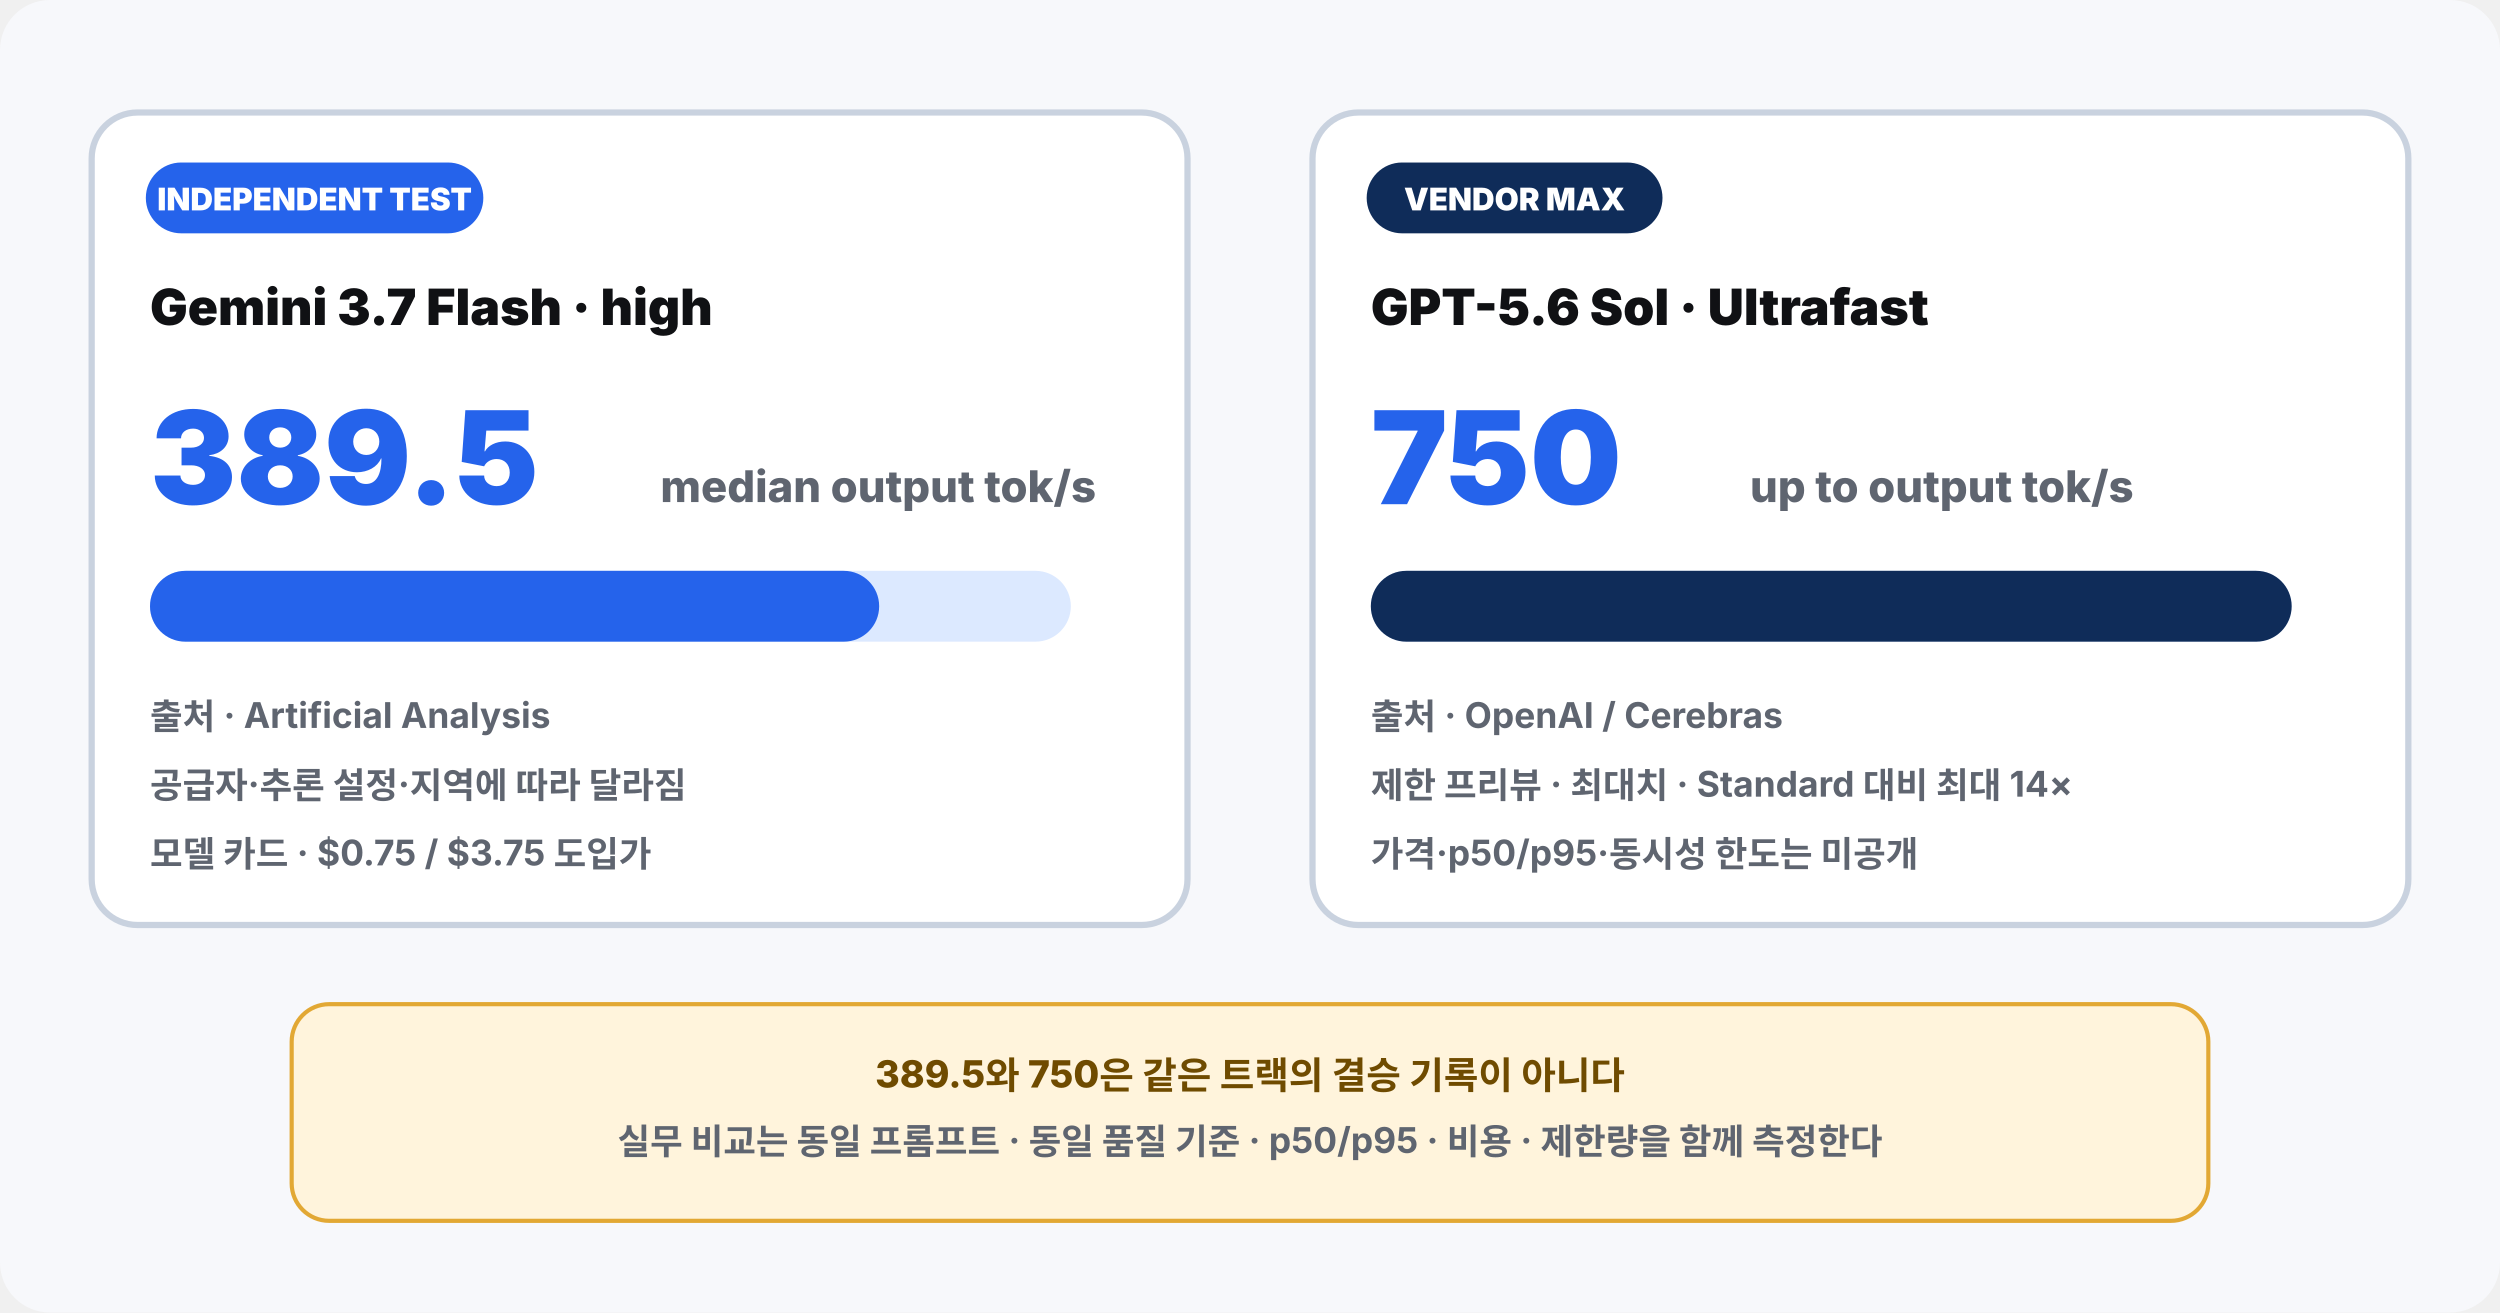
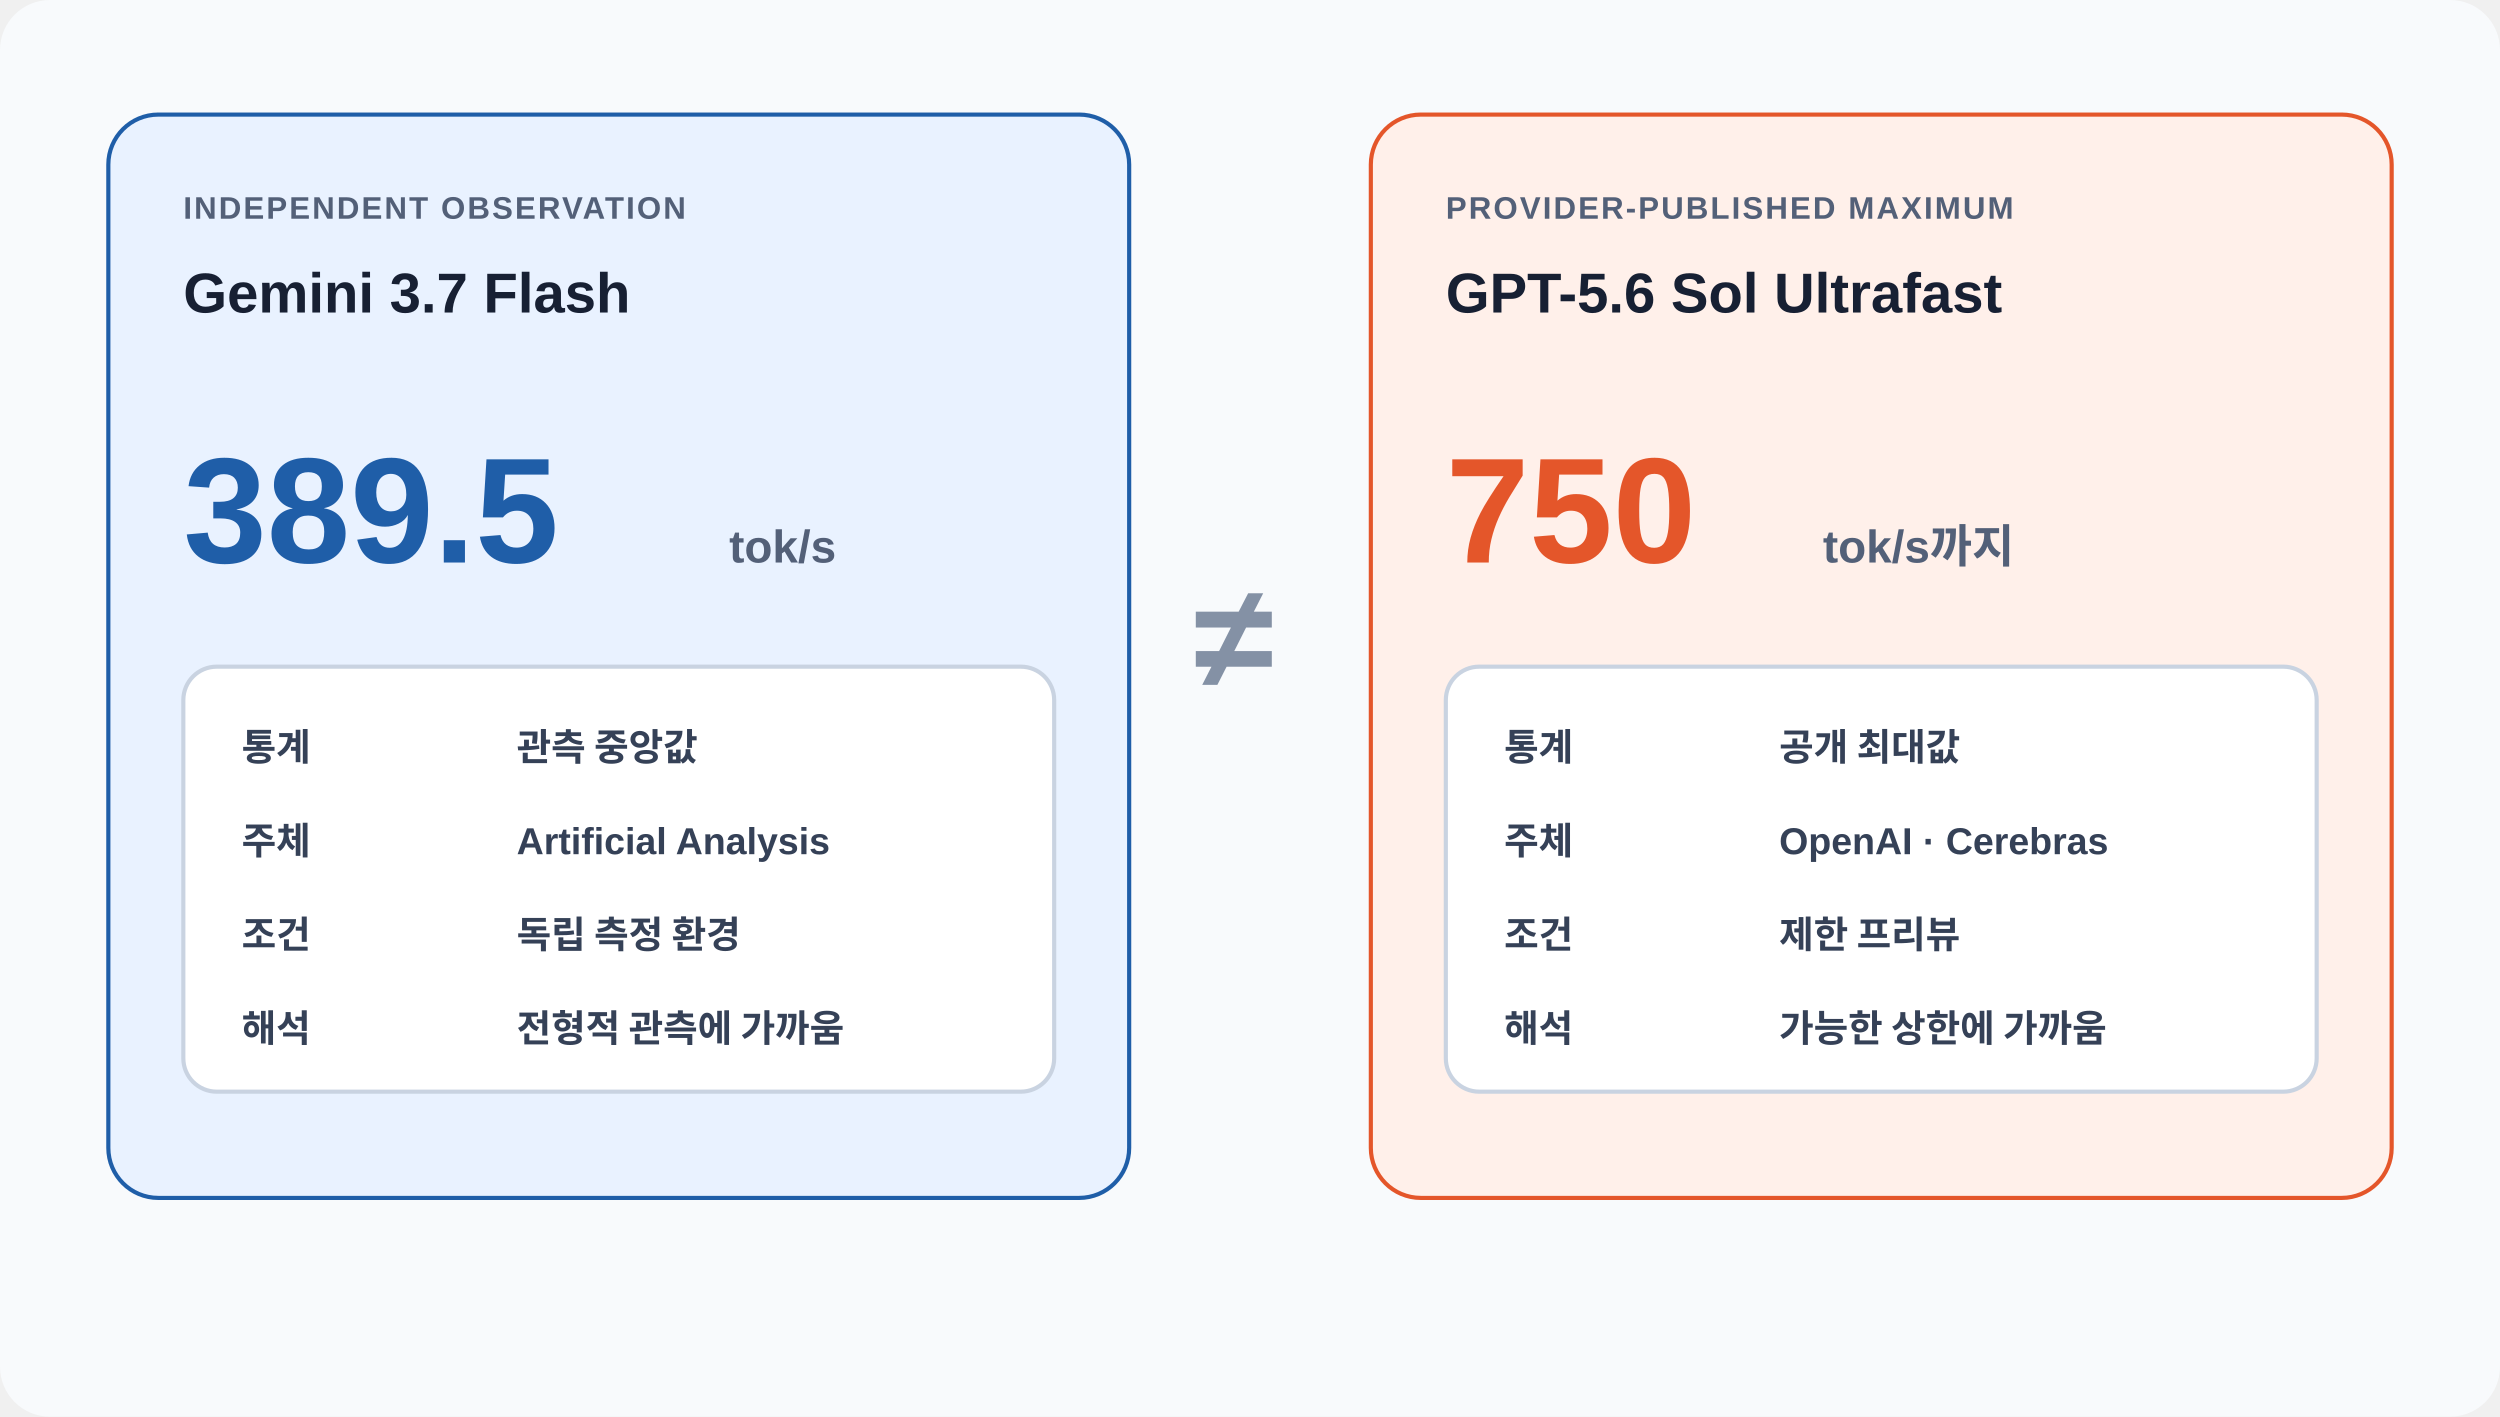
- <svg xmlns="http://www.w3.org/2000/svg" viewBox="0 0 1200 630" role="img" aria-labelledby="title desc">
-   <style>.bg{fill:#f7f8fb}.card{fill:#fff;stroke:#c9d2df;stroke-width:3}.g{fill:#2563eb}.o{fill:#0f2c59}.h{font:900 24px Inter,'Noto Sans KR',sans-serif;fill:#101114}.big{font:950 62px Inter,'Noto Sans KR',sans-serif;fill:#2563eb}.unit{font:800 21px Inter,'Noto Sans KR',sans-serif;fill:#5f6570}.s{font:650 17px Inter,'Noto Sans KR',sans-serif;fill:#5f6570}.tag{font:850 15px Inter,'Noto Sans KR',sans-serif;fill:#fff}.warn{fill:#fff4dc;stroke:#e2a834;stroke-width:2}.w{font:800 18px Inter,'Noto Sans KR',sans-serif;fill:#6f4b00}</style>
-   <rect class="bg" width="1200" height="630" rx="24" />
-   <g transform="translate(44 54)">
-     <rect class="card" width="526" height="390" rx="22" />
-     <rect class="g" x="26" y="24" width="162" height="34" rx="17" />
-     <text class="tag" x="107" y="47" text-anchor="middle">INDEPENDENT TEST</text>
-     <text class="h" x="28" y="102">Gemini 3.7 Flash · high</text>
-     <text class="big" x="28" y="188">389.5</text>
-     <text class="unit" x="273" y="187">median output tok/s</text>
-     <rect fill="#dce9ff" x="28" y="220" width="442" height="34" rx="17" />
-     <rect class="g" x="28" y="220" width="350" height="34" rx="17" />
-     <text class="s" x="28" y="296">출처 · Artificial Analysis</text>
-     <text class="s" x="28" y="329">공급자·추론 설정·지역에 따라 달라짐</text>
-     <text class="s" x="28" y="362">모델 카드 · $0.75 / $3.75 도입가</text>
-   </g>
-   <g transform="translate(630 54)">
-     <rect class="card" width="526" height="390" rx="22" />
-     <rect class="o" x="26" y="24" width="142" height="34" rx="17" />
-     <text class="tag" x="97" y="47" text-anchor="middle">VENDOR MAX</text>
-     <text class="h" x="28" y="102">GPT-5.6 Sol · Ultrafast</text>
-     <text class="big" x="28" y="188">750</text>
-     <text class="unit" x="210" y="187">up to output tok/s</text>
-     <rect fill="#dce9ff" x="28" y="220" width="442" height="34" rx="17" />
-     <rect class="o" x="28" y="220" width="442" height="34" rx="17" />
-     <text class="s" x="28" y="296">출처 · OpenAI / Cerebras</text>
-     <text class="s" x="28" y="329">제한 프리뷰 · 최대치 · Standard 대비 최대 14×</text>
-     <text class="s" x="28" y="362">가격·p50/p95·동시성 한도는 미공개</text>
-   </g>
-   <g transform="translate(140 482)">
-     <rect class="warn" width="920" height="104" rx="18" />
-     <text class="w" x="460" y="40" text-anchor="middle">389.5와 750은 같은 트랙의 결승 기록이 아니다</text>
-     <text class="s" x="460" y="72" text-anchor="middle">실무 비교는 동일 프롬프트 · 동일 품질 기준 · p50/p95 · 비용 · 제한량을 함께 측정한다</text>
-   </g>
+ <svg xmlns="http://www.w3.org/2000/svg" viewBox="0 0 1200 680" role="img">
+   <style>.bg{fill:#f8fafc}.card{fill:#fff;stroke:#c9d3e1;stroke-width:2}.blue{fill:#e9f2ff;stroke:#1f5ea8;stroke-width:2}.orange{fill:#fff0ea;stroke:#e4562a;stroke-width:2}.lab{font-family:Arial,sans-serif;font-size:15px;font-weight:800;letter-spacing:1px;fill:#536078}.name{font-family:Arial,'Noto Sans KR',sans-serif;font-size:27px;font-weight:800;fill:#172033}.num{font-family:Arial,sans-serif;font-size:72px;font-weight:900;fill:#1f5ea8}.num2{font-family:Arial,sans-serif;font-size:72px;font-weight:900;fill:#e4562a}.unit{font-family:Arial,sans-serif;font-size:22px;font-weight:800;fill:#536078}.body{font-family:Arial,'Noto Sans KR',sans-serif;font-size:18px;font-weight:650;fill:#354157}.neq{font-family:Arial,sans-serif;font-size:70px;font-weight:900;fill:#8491a5}</style>
+   <rect class="bg" width="1200" height="680" rx="24" />
+   <rect class="blue" x="52" y="55" width="490" height="520" rx="24" />
+   <rect class="orange" x="658" y="55" width="490" height="520" rx="24" />
+   <text class="lab" x="88" y="105">INDEPENDENT OBSERVATION</text>
+   <text class="name" x="88" y="150">Gemini 3.7 Flash</text>
+   <text class="num" x="88" y="270">389.5</text>
+   <text class="unit" x="350" y="270">tok/s</text>
+   <rect class="card" x="88" y="320" width="418" height="204" rx="16" />
+   <text class="body" x="116" y="365">통계</text>
+   <text class="body" x="248" y="365">관측 중앙값</text>
+   <text class="body" x="116" y="410">주체</text>
+   <text class="body" x="248" y="410">Artificial Analysis</text>
+   <text class="body" x="116" y="455">조건</text>
+   <text class="body" x="248" y="455">독립 측정 환경</text>
+   <text class="body" x="116" y="500">해석</text>
+   <text class="body" x="248" y="500">전형적 관측에 가까움</text>
+   <text class="lab" x="694" y="105">PROVIDER-PUBLISHED MAXIMUM</text>
+   <text class="name" x="694" y="150">GPT-5.6 Sol Ultrafast</text>
+   <text class="num2" x="694" y="270">750</text>
+   <text class="unit" x="875" y="270">tok/s까지</text>
+   <rect class="card" x="694" y="320" width="418" height="204" rx="16" />
+   <text class="body" x="722" y="365">통계</text>
+   <text class="body" x="854" y="365">공개 최대값</text>
+   <text class="body" x="722" y="410">주체</text>
+   <text class="body" x="854" y="410">OpenAI · Cerebras</text>
+   <text class="body" x="722" y="455">조건</text>
+   <text class="body" x="854" y="455">제한 프리뷰</text>
+   <text class="body" x="722" y="500">해석</text>
+   <text class="body" x="854" y="500">가능한 상한에 가까움</text>
+   <text class="neq" x="573" y="330">≠</text>
</svg>
